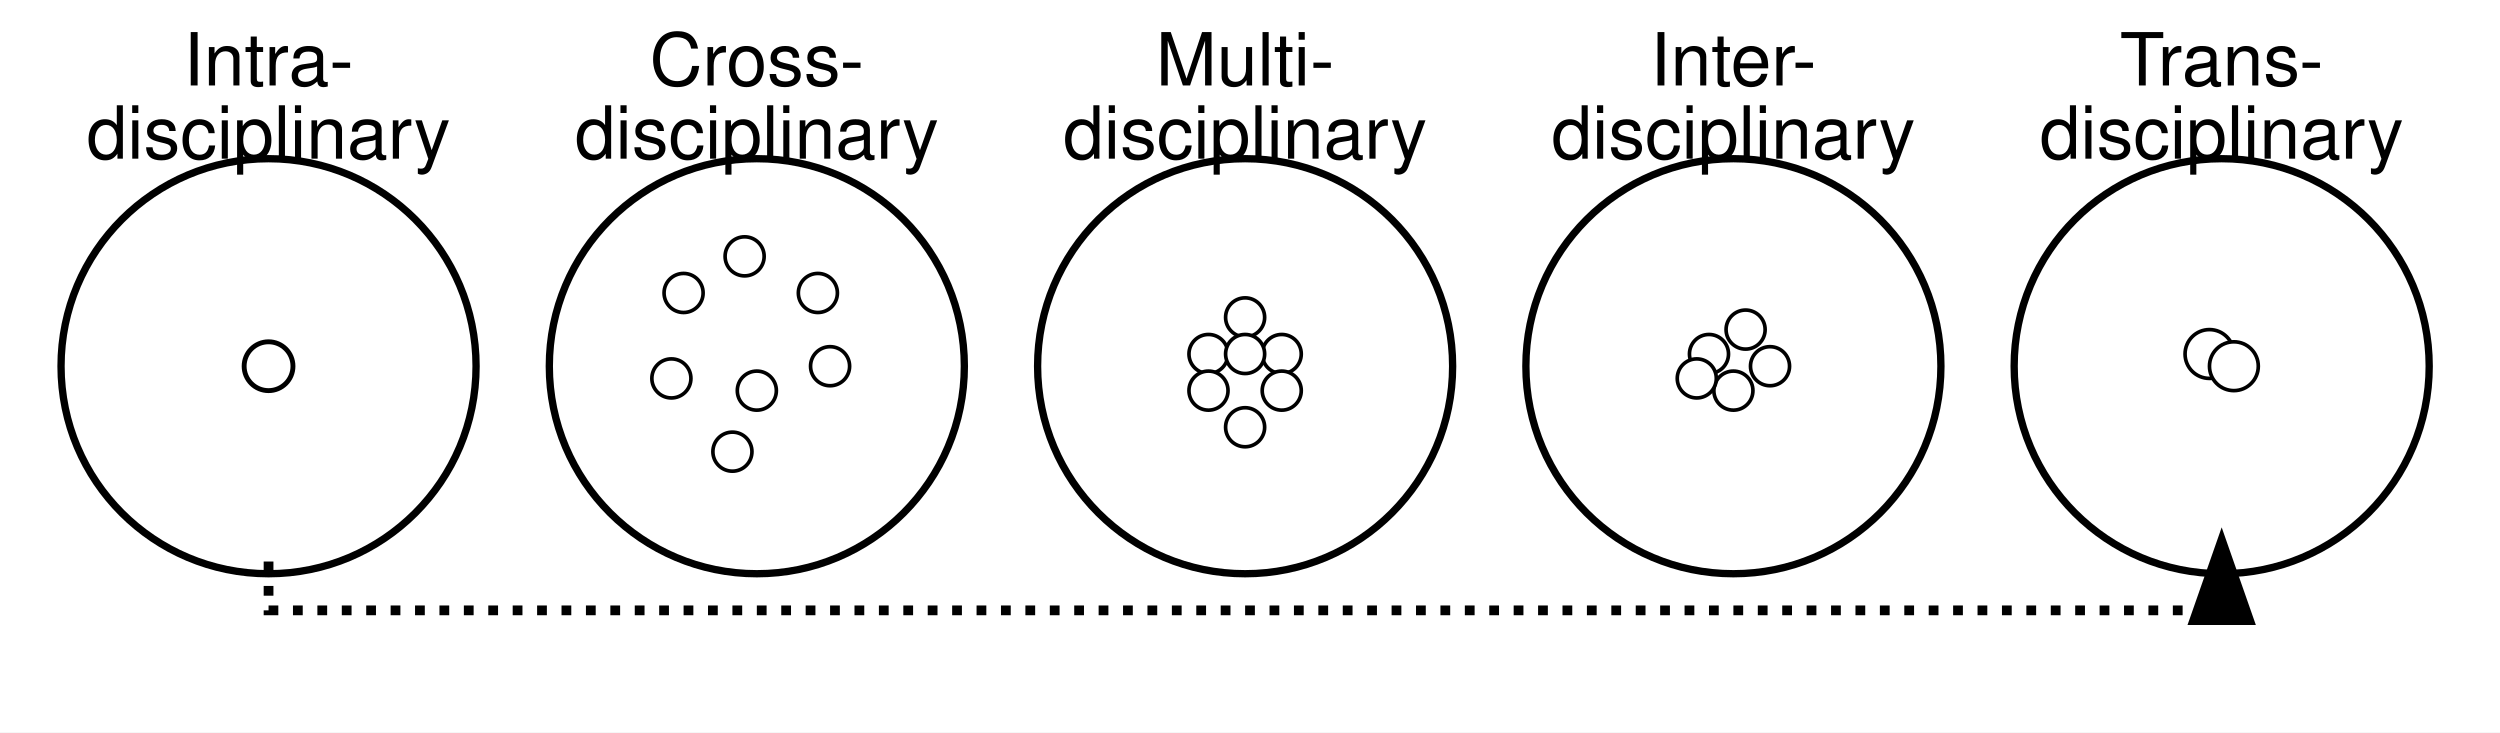
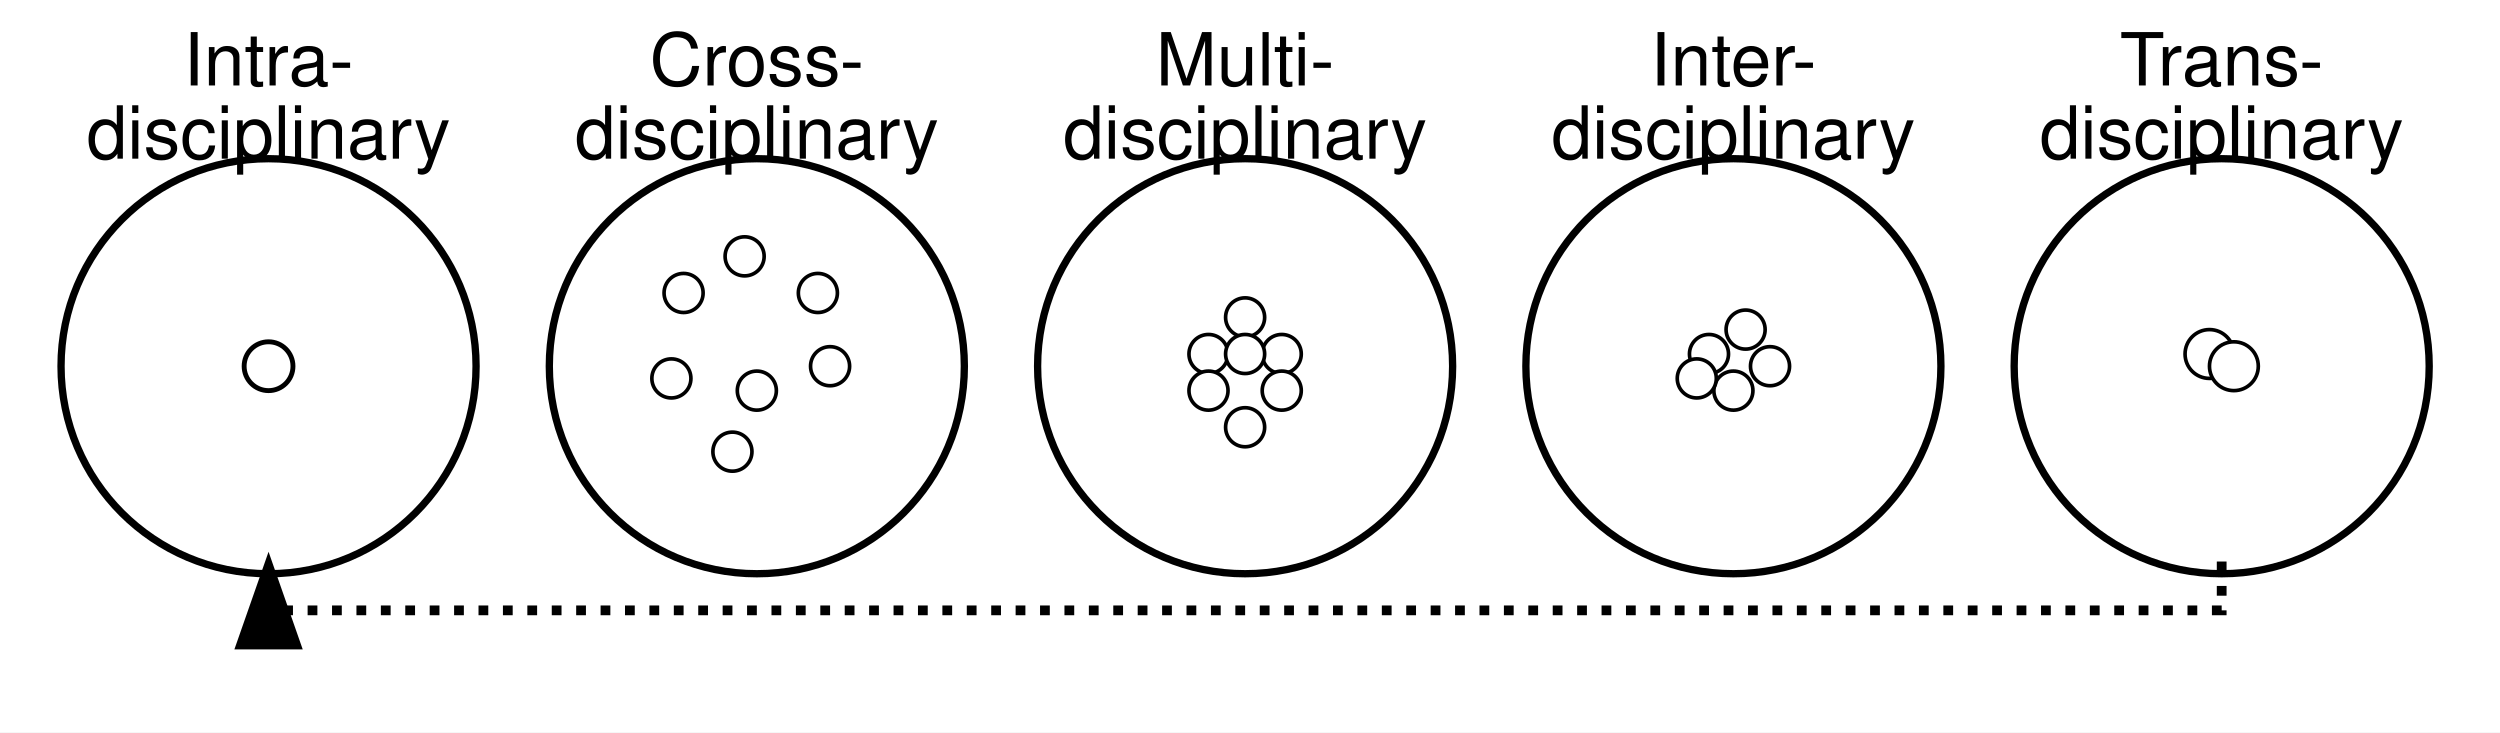
<svg xmlns="http://www.w3.org/2000/svg" width="1024" height="300" viewBox="0 0 1024 300">
  <defs>
    <marker id="arrowhead" markerWidth="10" markerHeight="7" refX="9" refY="3.5" orient="auto">
      <polygon points="0 0, 10 3.5, 0 7" fill="black" />
    </marker>
    <style>
      text {
        font-family: "Helvetica, Arial, sans-serif";
        fill: #000;
      }
    </style>
  </defs>
  <rect x="0" y="0" width="1024" height="300" fill="white" />
  <circle cx="110" cy="150" r="85" fill="white" stroke="black" stroke-width="3" />
  <circle cx="110" cy="150" r="10" fill="white" stroke="black" stroke-width="2" />
  <text x="110" y="35" text-anchor="middle" font-size="30">Intra-</text>
  <text x="110" y="65" text-anchor="middle" font-size="30">disciplinary</text>
  <circle cx="310" cy="150" r="85" fill="white" stroke="black" stroke-width="3" />
  <circle cx="280" cy="120" r="8" fill="white" stroke="black" stroke-width="1.5" />
  <circle cx="305" cy="105" r="8" fill="white" stroke="black" stroke-width="1.5" />
  <circle cx="335" cy="120" r="8" fill="white" stroke="black" stroke-width="1.5" />
  <circle cx="275" cy="155" r="8" fill="white" stroke="black" stroke-width="1.5" />
  <circle cx="310" cy="160" r="8" fill="white" stroke="black" stroke-width="1.5" />
  <circle cx="340" cy="150" r="8" fill="white" stroke="black" stroke-width="1.5" />
  <circle cx="300" cy="185" r="8" fill="white" stroke="black" stroke-width="1.5" />
  <text x="310" y="35" text-anchor="middle" font-size="30">Cross-</text>
  <text x="310" y="65" text-anchor="middle" font-size="30">disciplinary</text>
  <circle cx="510" cy="150" r="85" fill="white" stroke="black" stroke-width="3" />
  <circle cx="495" cy="145" r="8" fill="white" stroke="black" stroke-width="1.5" />
  <circle cx="510" cy="130" r="8" fill="white" stroke="black" stroke-width="1.5" />
  <circle cx="525" cy="145" r="8" fill="white" stroke="black" stroke-width="1.5" />
  <circle cx="495" cy="160" r="8" fill="white" stroke="black" stroke-width="1.5" />
  <circle cx="510" cy="175" r="8" fill="white" stroke="black" stroke-width="1.5" />
  <circle cx="525" cy="160" r="8" fill="white" stroke="black" stroke-width="1.5" />
  <circle cx="510" cy="145" r="8" fill="white" stroke="black" stroke-width="1.5" />
  <text x="510" y="35" text-anchor="middle" font-size="30">Multi-</text>
  <text x="510" y="65" text-anchor="middle" font-size="30">disciplinary</text>
  <circle cx="710" cy="150" r="85" fill="white" stroke="black" stroke-width="3" />
  <circle cx="700" cy="145" r="8" fill="white" stroke="black" stroke-width="1.5" />
  <circle cx="715" cy="135" r="8" fill="white" stroke="black" stroke-width="1.5" />
  <circle cx="725" cy="150" r="8" fill="white" stroke="black" stroke-width="1.5" />
  <circle cx="710" cy="160" r="8" fill="white" stroke="black" stroke-width="1.5" />
  <circle cx="695" cy="155" r="8" fill="white" stroke="black" stroke-width="1.5" />
  <text x="710" y="35" text-anchor="middle" font-size="30">Inter-</text>
  <text x="710" y="65" text-anchor="middle" font-size="30">disciplinary</text>
  <circle cx="910" cy="150" r="85" fill="white" stroke="black" stroke-width="3" />
  <circle cx="905" cy="145" r="10" fill="white" stroke="black" stroke-width="1.5" />
  <circle cx="915" cy="150" r="10" fill="white" stroke="black" stroke-width="1.5" />
  <text x="910" y="35" text-anchor="middle" font-size="30">Trans-</text>
  <text x="910" y="65" text-anchor="middle" font-size="30">disciplinary</text>
-   <path d="       M 110 230       L 110 250       L 910 250       L 910 220" fill="none" stroke="black" stroke-width="4" stroke-dasharray="4,6" marker-end="url(#arrowhead)" />
+   <path d="       M 910 230       L 910 250       L 110 250       L 110 230" fill="none" stroke="black" stroke-width="4" stroke-dasharray="4,6" marker-end="url(#arrowhead)" />
</svg>
